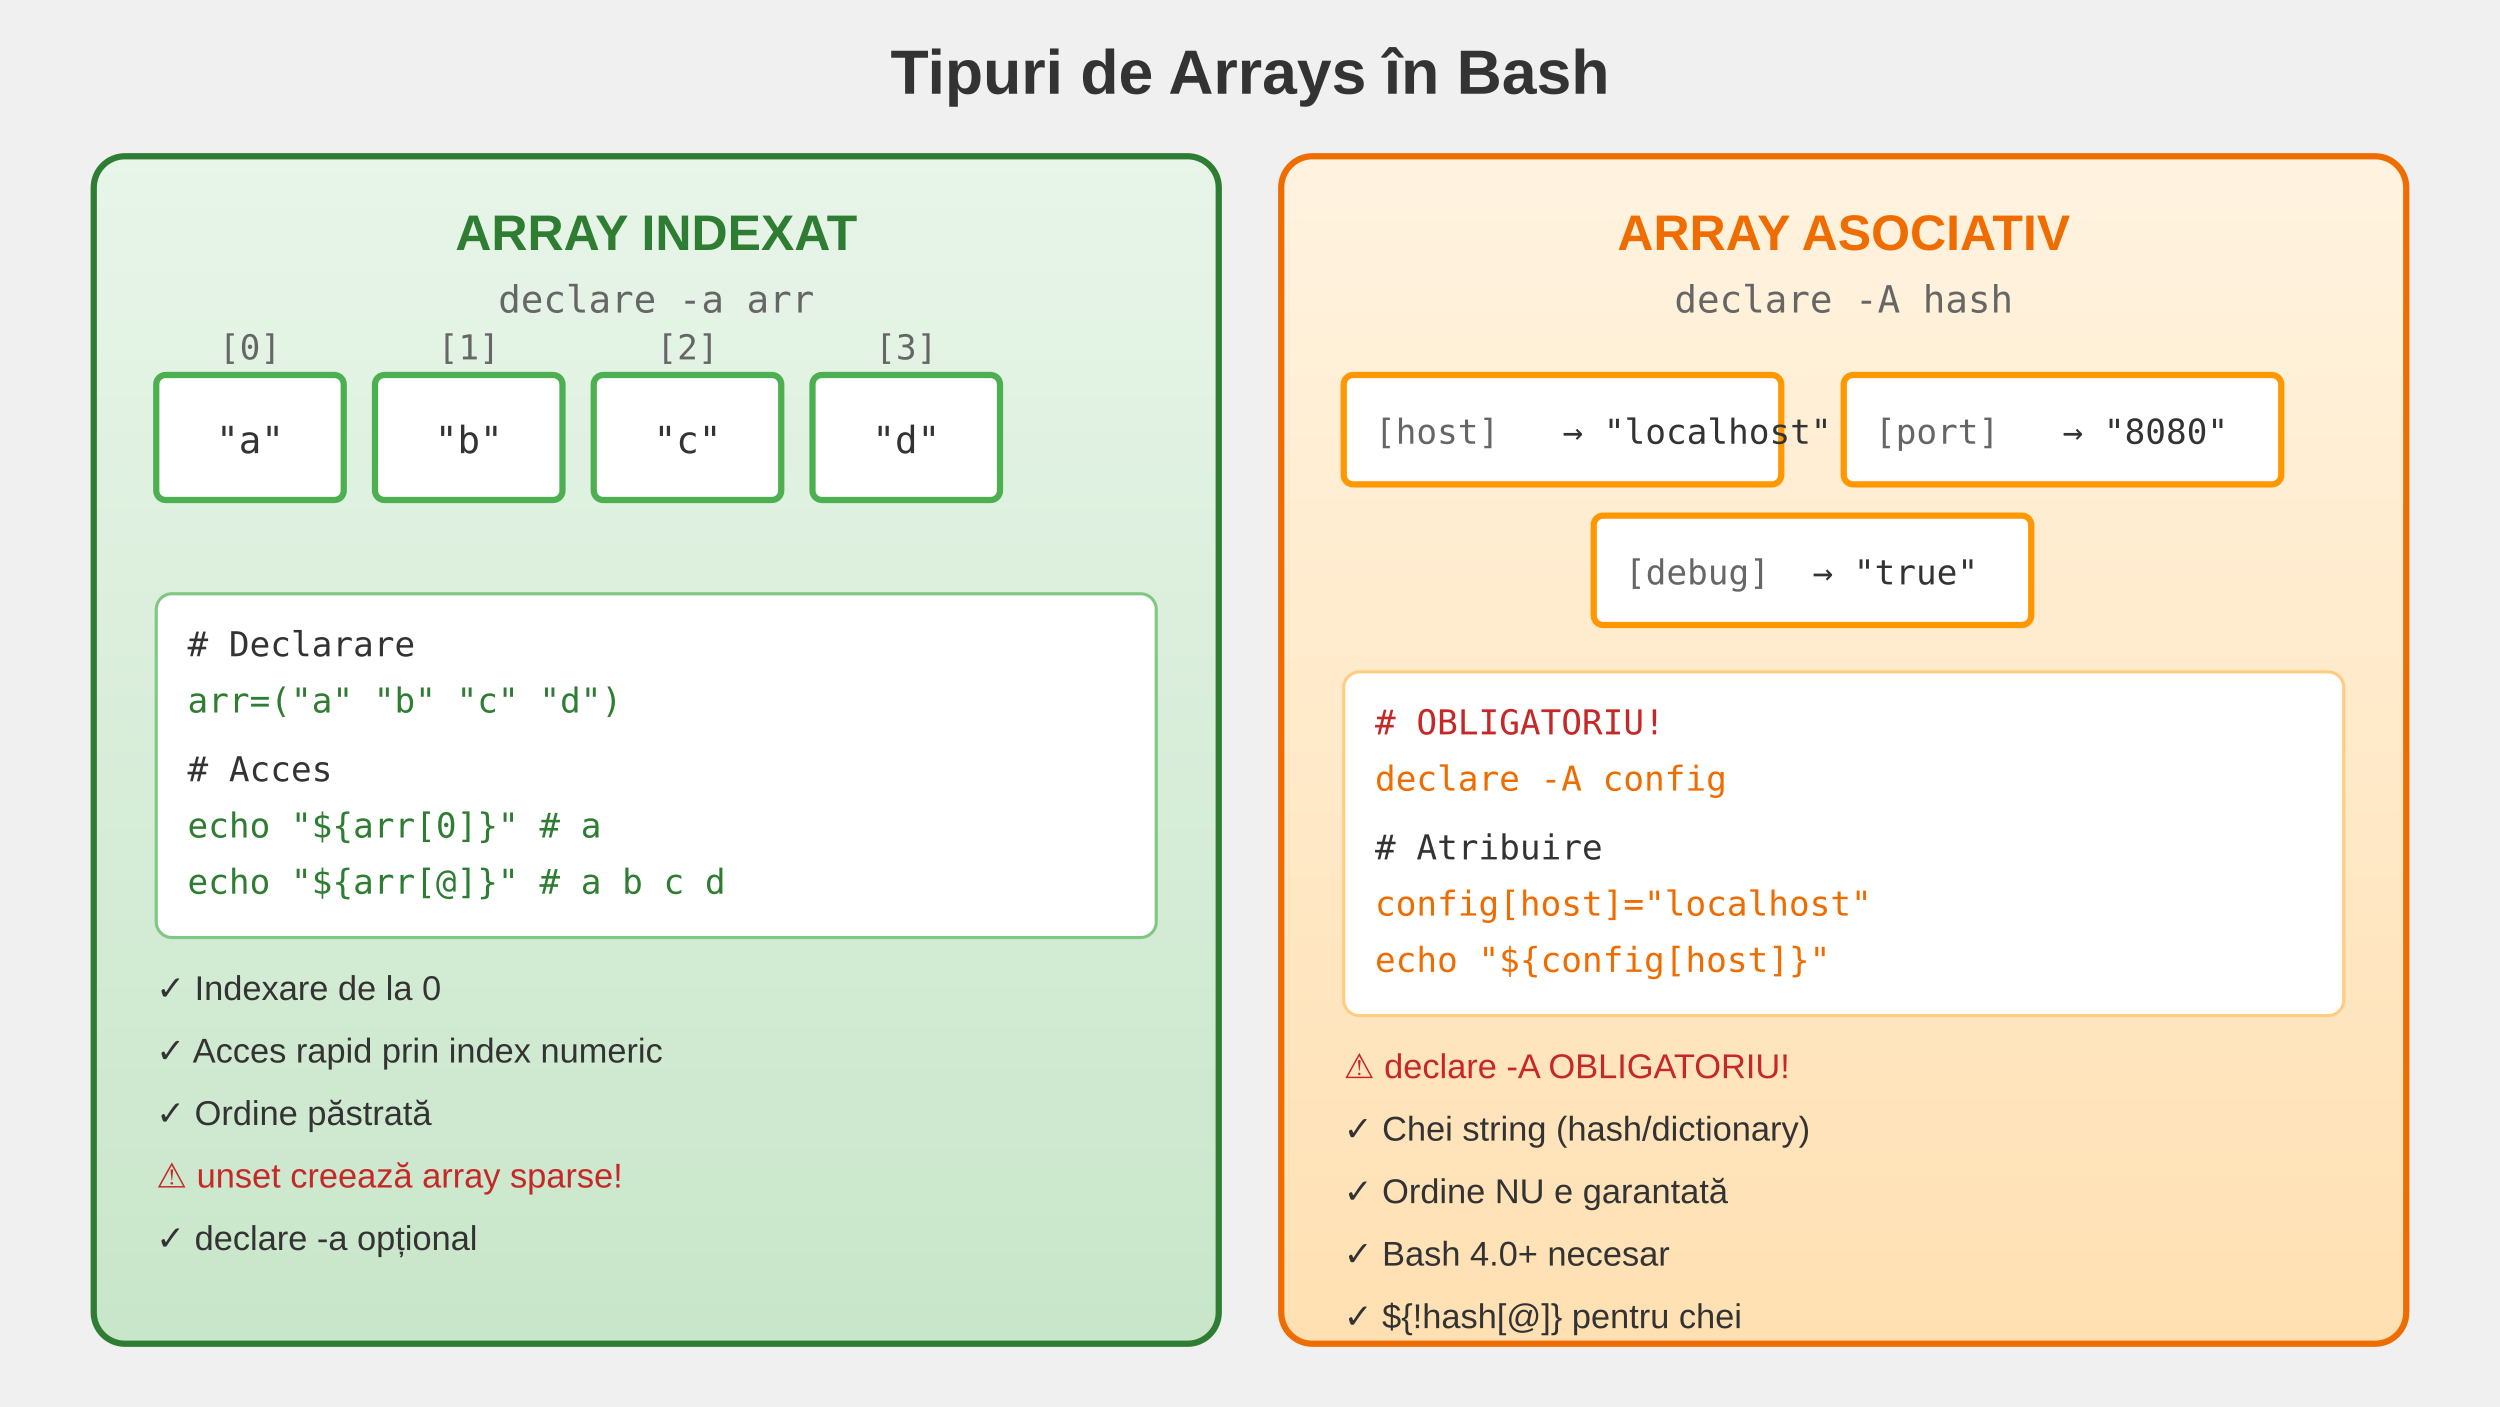
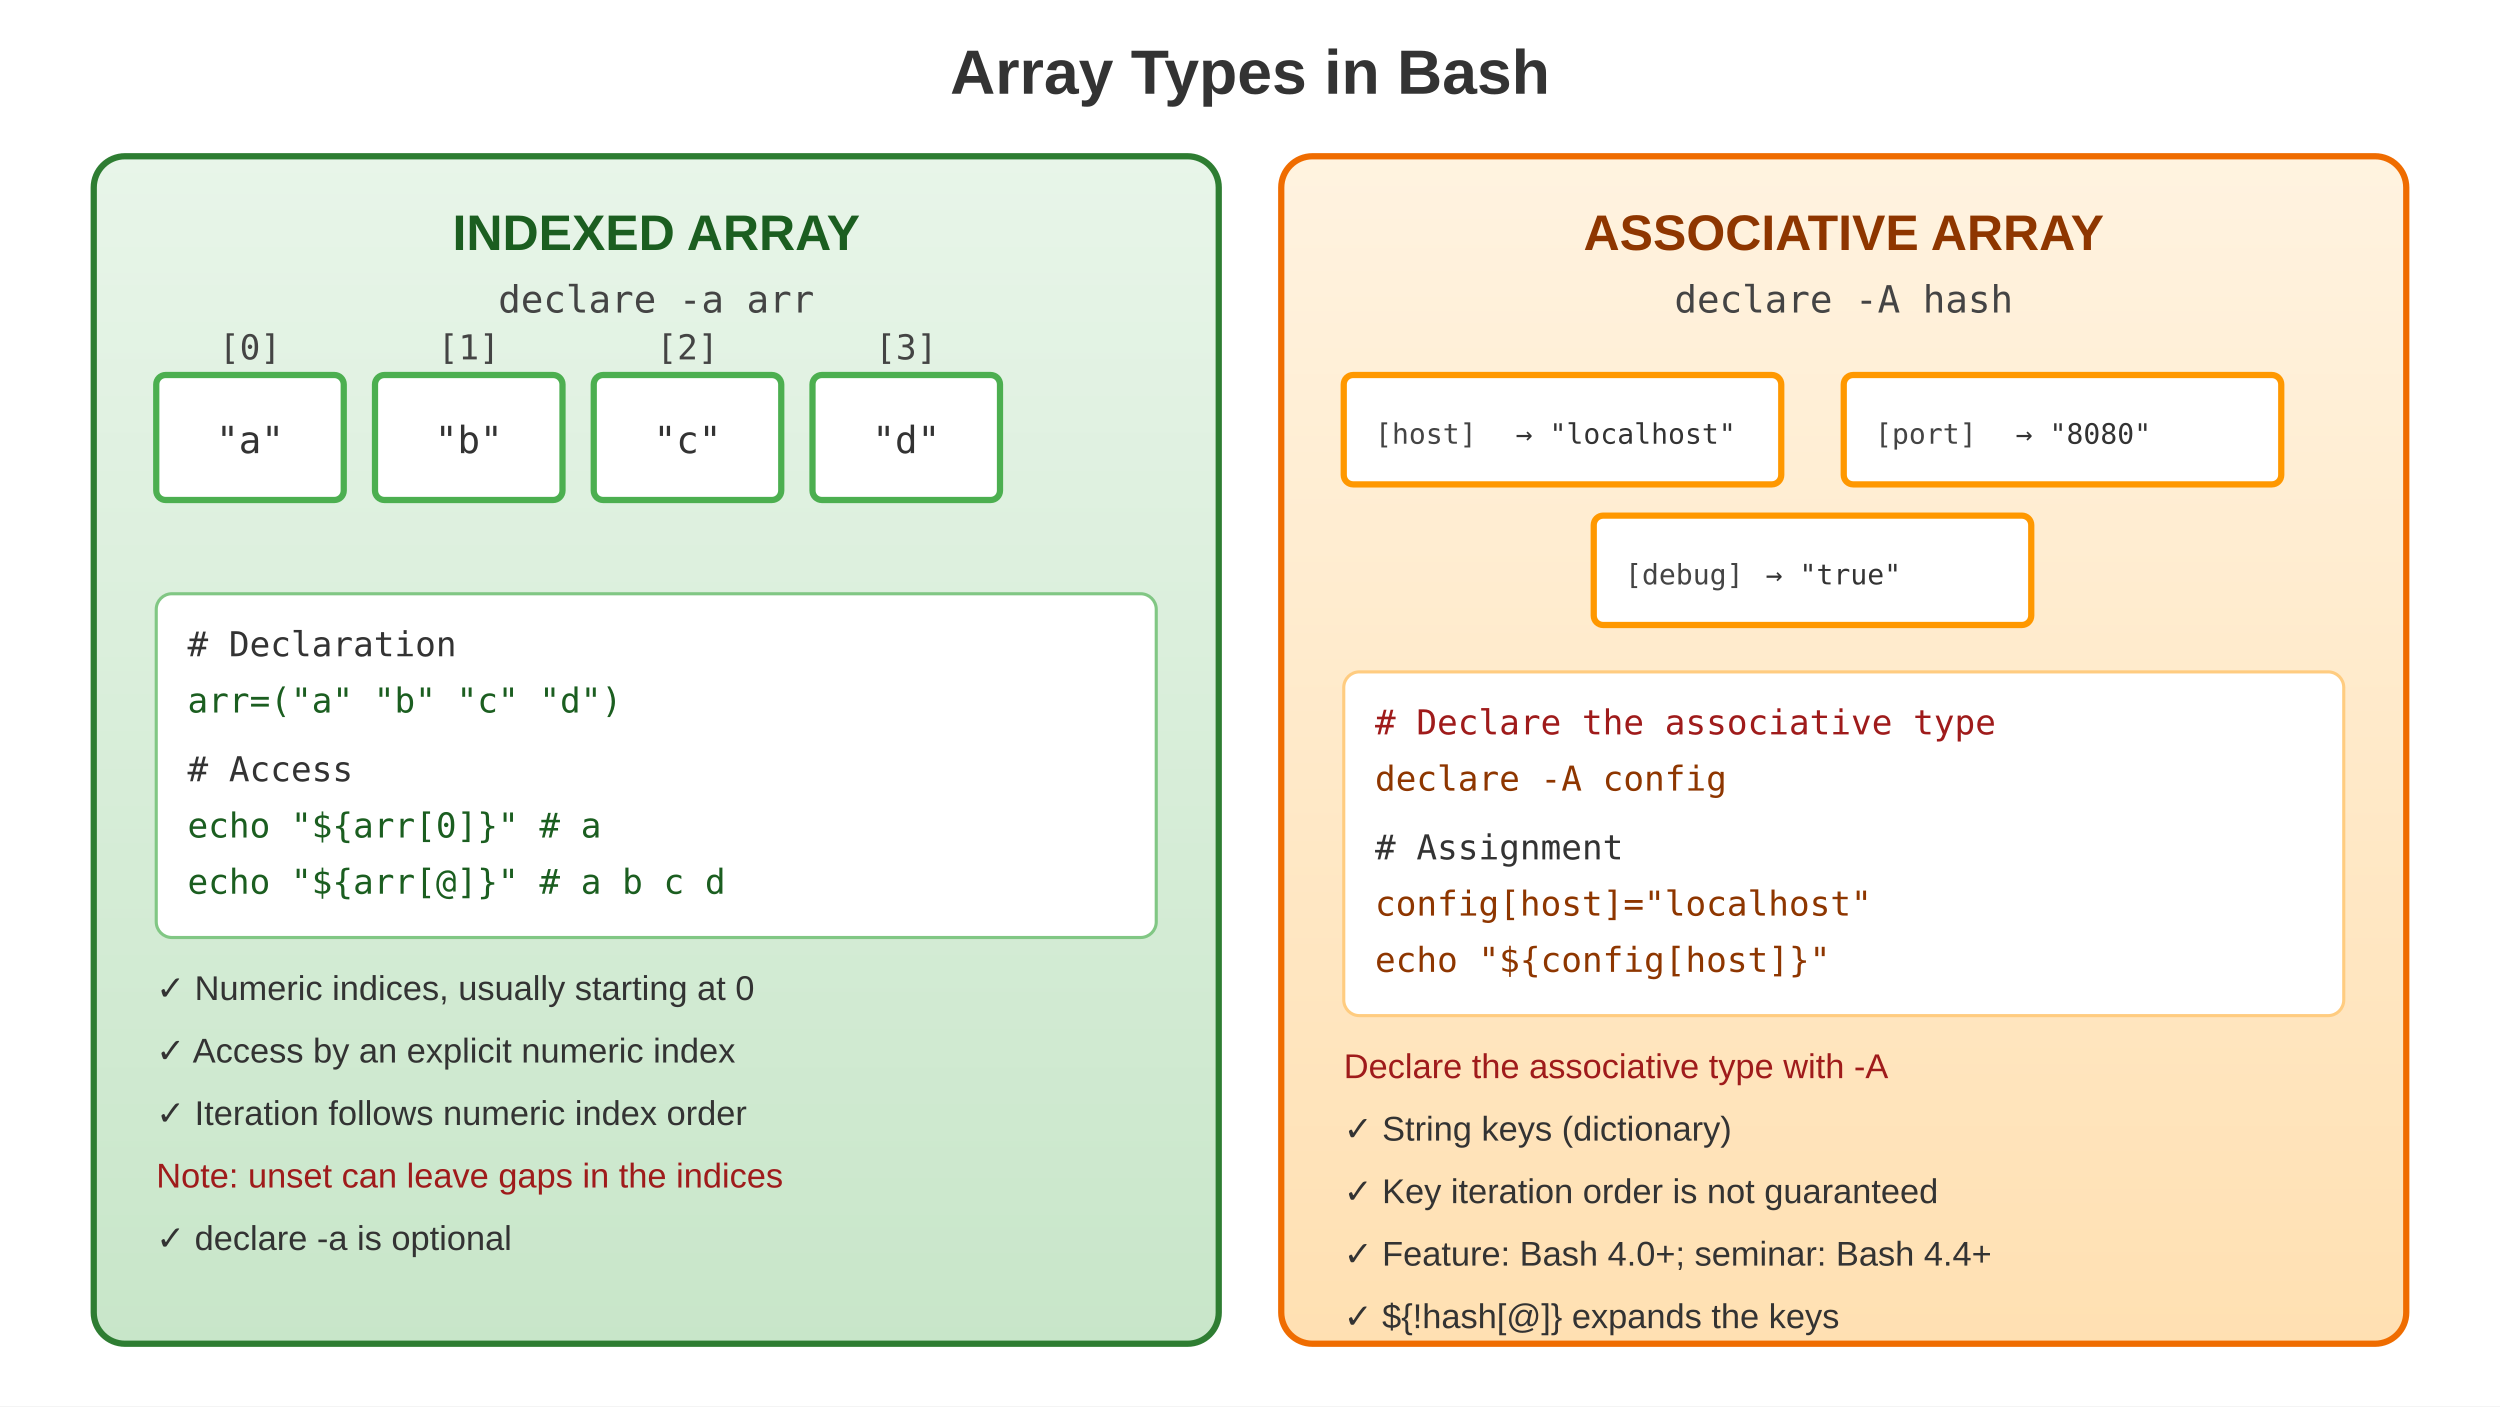
- <svg xmlns="http://www.w3.org/2000/svg" viewBox="0 0 800 450" width="800" height="450">
+ <svg xmlns="http://www.w3.org/2000/svg" viewBox="0 0 800 450" width="800" height="450" role="img" aria-labelledby="sem05-array_types-title sem05-array_types-desc" xml:lang="en">
+   <rect x="0" y="0" width="100%" height="100%" fill="#fff" />
  <defs>
-     <linearGradient id="indexedGrad" x1="0%" y1="0%" x2="0%" y2="100%">
+     <linearGradient id="sem05-array_types-indexedGrad" x1="0%" y1="0%" x2="0%" y2="100%">
      <stop offset="0%" style="stop-color:#e8f5e9;stop-opacity:1" />
      <stop offset="100%" style="stop-color:#c8e6c9;stop-opacity:1" />
    </linearGradient>
-     <linearGradient id="assocGrad" x1="0%" y1="0%" x2="0%" y2="100%">
+     <linearGradient id="sem05-array_types-assocGrad" x1="0%" y1="0%" x2="0%" y2="100%">
      <stop offset="0%" style="stop-color:#fff3e0;stop-opacity:1" />
      <stop offset="100%" style="stop-color:#ffe0b2;stop-opacity:1" />
    </linearGradient>
  </defs>
-   <text x="400" y="30" text-anchor="middle" font-family="Arial, sans-serif" font-size="20" font-weight="bold" fill="#333">
-     Tipuri de Arrays în Bash
-   </text>
-   <rect x="30" y="50" width="360" height="380" rx="10" ry="10" fill="url(#indexedGrad)" stroke="#2e7d32" stroke-width="2" />
-   <text x="210" y="80" text-anchor="middle" font-family="Arial, sans-serif" font-size="16" font-weight="bold" fill="#2e7d32">
-     ARRAY INDEXAT
-   </text>
-   <text x="210" y="100" text-anchor="middle" font-family="monospace" font-size="12" fill="#666">declare -a arr</text>
+   <text x="400" y="30" text-anchor="middle" font-family="Arial, sans-serif" font-size="20" font-weight="bold" fill="#333" id="SEM05_array_types-text-11">Array Types in Bash</text>
+   <rect x="30" y="50" width="360" height="380" rx="10" ry="10" fill="url(#sem05-array_types-indexedGrad)" stroke="#2e7d32" stroke-width="2" />
+   <text x="210" y="80" text-anchor="middle" font-family="Arial, sans-serif" font-size="16" font-weight="bold" fill="#1b5e20" id="SEM05_array_types-text-13">INDEXED ARRAY</text>
+   <text x="210" y="100" text-anchor="middle" font-family="monospace" font-size="12" fill="#444" id="SEM05_array_types-text-14">declare -a arr</text>
  <g transform="translate(50, 120)">
-     <text x="30" y="-5" text-anchor="middle" font-family="monospace" font-size="11" fill="#666">[0]</text>
-     <text x="100" y="-5" text-anchor="middle" font-family="monospace" font-size="11" fill="#666">[1]</text>
-     <text x="170" y="-5" text-anchor="middle" font-family="monospace" font-size="11" fill="#666">[2]</text>
-     <text x="240" y="-5" text-anchor="middle" font-family="monospace" font-size="11" fill="#666">[3]</text>
+     <text x="30" y="-5" text-anchor="middle" font-family="monospace" font-size="11" fill="#444" id="SEM05_array_types-text-16">[0]</text>
+     <text x="100" y="-5" text-anchor="middle" font-family="monospace" font-size="11" fill="#444" id="SEM05_array_types-text-17">[1]</text>
+     <text x="170" y="-5" text-anchor="middle" font-family="monospace" font-size="11" fill="#444" id="SEM05_array_types-text-18">[2]</text>
+     <text x="240" y="-5" text-anchor="middle" font-family="monospace" font-size="11" fill="#444" id="SEM05_array_types-text-19">[3]</text>
    <rect x="0" y="0" width="60" height="40" rx="3" ry="3" fill="#fff" stroke="#4caf50" stroke-width="2" />
-     <text x="30" y="25" text-anchor="middle" font-family="monospace" font-size="12" fill="#333">"a"</text>
+     <text x="30" y="25" text-anchor="middle" font-family="monospace" font-size="12" fill="#333" id="SEM05_array_types-text-21">"a"</text>
    <rect x="70" y="0" width="60" height="40" rx="3" ry="3" fill="#fff" stroke="#4caf50" stroke-width="2" />
-     <text x="100" y="25" text-anchor="middle" font-family="monospace" font-size="12" fill="#333">"b"</text>
+     <text x="100" y="25" text-anchor="middle" font-family="monospace" font-size="12" fill="#333" id="SEM05_array_types-text-23">"b"</text>
    <rect x="140" y="0" width="60" height="40" rx="3" ry="3" fill="#fff" stroke="#4caf50" stroke-width="2" />
-     <text x="170" y="25" text-anchor="middle" font-family="monospace" font-size="12" fill="#333">"c"</text>
+     <text x="170" y="25" text-anchor="middle" font-family="monospace" font-size="12" fill="#333" id="SEM05_array_types-text-25">"c"</text>
    <rect x="210" y="0" width="60" height="40" rx="3" ry="3" fill="#fff" stroke="#4caf50" stroke-width="2" />
-     <text x="240" y="25" text-anchor="middle" font-family="monospace" font-size="12" fill="#333">"d"</text>
+     <text x="240" y="25" text-anchor="middle" font-family="monospace" font-size="12" fill="#333" id="SEM05_array_types-text-27">"d"</text>
  </g>
  <rect x="50" y="190" width="320" height="110" rx="5" ry="5" fill="#fff" stroke="#81c784" stroke-width="1" />
-   <text x="60" y="210" font-family="monospace" font-size="11" fill="#333"># Declarare</text>
-   <text x="60" y="228" font-family="monospace" font-size="11" fill="#2e7d32">arr=("a" "b" "c" "d")</text>
-   <text x="60" y="250" font-family="monospace" font-size="11" fill="#333"># Acces</text>
-   <text x="60" y="268" font-family="monospace" font-size="11" fill="#2e7d32">echo "${arr[0]}"  # a</text>
-   <text x="60" y="286" font-family="monospace" font-size="11" fill="#2e7d32">echo "${arr[@]}"  # a b c d</text>
-   <text x="50" y="320" font-family="Arial, sans-serif" font-size="11" fill="#333">✓ Indexare de la 0</text>
-   <text x="50" y="340" font-family="Arial, sans-serif" font-size="11" fill="#333">✓ Acces rapid prin index numeric</text>
-   <text x="50" y="360" font-family="Arial, sans-serif" font-size="11" fill="#333">✓ Ordine păstrată</text>
-   <text x="50" y="380" font-family="Arial, sans-serif" font-size="11" fill="#c62828">⚠ unset creează array sparse!</text>
-   <text x="50" y="400" font-family="Arial, sans-serif" font-size="11" fill="#333">✓ declare -a opțional</text>
-   <rect x="410" y="50" width="360" height="380" rx="10" ry="10" fill="url(#assocGrad)" stroke="#ef6c00" stroke-width="2" />
-   <text x="590" y="80" text-anchor="middle" font-family="Arial, sans-serif" font-size="16" font-weight="bold" fill="#ef6c00">
-     ARRAY ASOCIATIV
-   </text>
-   <text x="590" y="100" text-anchor="middle" font-family="monospace" font-size="12" fill="#666">declare -A hash</text>
+   <text x="60" y="210" font-family="monospace" font-size="11" fill="#333" id="SEM05_array_types-text-29"># Declaration</text>
+   <text x="60" y="228" font-family="monospace" font-size="11" fill="#1b5e20" id="SEM05_array_types-text-30">arr=("a" "b" "c" "d")</text>
+   <text x="60" y="250" font-family="monospace" font-size="11" fill="#333" id="SEM05_array_types-text-31"># Access</text>
+   <text x="60" y="268" font-family="monospace" font-size="11" fill="#1b5e20" id="SEM05_array_types-text-32">echo "${arr[0]}"  # a</text>
+   <text x="60" y="286" font-family="monospace" font-size="11" fill="#1b5e20" id="SEM05_array_types-text-33">echo "${arr[@]}"  # a b c d</text>
+   <text x="50" y="320" font-family="Arial, sans-serif" font-size="11" fill="#333" id="SEM05_array_types-text-34">✓ Numeric indices, usually starting at 0</text>
+   <text x="50" y="340" font-family="Arial, sans-serif" font-size="11" fill="#333" id="SEM05_array_types-text-35">✓ Access by an explicit numeric index</text>
+   <text x="50" y="360" font-family="Arial, sans-serif" font-size="11" fill="#333" id="SEM05_array_types-text-36">✓ Iteration follows numeric index order</text>
+   <text x="50" y="380" font-family="Arial, sans-serif" font-size="11" fill="#9f1b1b" id="SEM05_array_types-text-37">Note: unset can leave gaps in the indices</text>
+   <text x="50" y="400" font-family="Arial, sans-serif" font-size="11" fill="#333" id="SEM05_array_types-text-38">✓ declare -a is optional</text>
+   <rect x="410" y="50" width="360" height="380" rx="10" ry="10" fill="url(#sem05-array_types-assocGrad)" stroke="#ef6c00" stroke-width="2" />
+   <text x="590" y="80" text-anchor="middle" font-family="Arial, sans-serif" font-size="16" font-weight="bold" fill="#8e3600" id="SEM05_array_types-text-40">ASSOCIATIVE ARRAY</text>
+   <text x="590" y="100" text-anchor="middle" font-family="monospace" font-size="12" fill="#444" id="SEM05_array_types-text-41">declare -A hash</text>
  <g transform="translate(430, 120)">
    <rect x="0" y="0" width="140" height="35" rx="3" ry="3" fill="#fff" stroke="#ff9800" stroke-width="2" />
-     <text x="10" y="22" font-family="monospace" font-size="11" fill="#666">[host]</text>
-     <text x="70" y="22" font-family="monospace" font-size="11" fill="#333">→ "localhost"</text>
+     <text x="10" y="22" font-family="monospace" font-size="9" fill="#444" id="SEM05_array_types-text-44">[host]</text>
+     <text x="55" y="22" font-family="monospace" font-size="9" fill="#333" id="SEM05_array_types-text-45">→ "localhost"</text>
    <rect x="160" y="0" width="140" height="35" rx="3" ry="3" fill="#fff" stroke="#ff9800" stroke-width="2" />
-     <text x="170" y="22" font-family="monospace" font-size="11" fill="#666">[port]</text>
-     <text x="230" y="22" font-family="monospace" font-size="11" fill="#333">→ "8080"</text>
+     <text x="170" y="22" font-family="monospace" font-size="9" fill="#444" id="SEM05_array_types-text-47">[port]</text>
+     <text x="215" y="22" font-family="monospace" font-size="9" fill="#333" id="SEM05_array_types-text-48">→ "8080"</text>
    <rect x="80" y="45" width="140" height="35" rx="3" ry="3" fill="#fff" stroke="#ff9800" stroke-width="2" />
-     <text x="90" y="67" font-family="monospace" font-size="11" fill="#666">[debug]</text>
-     <text x="150" y="67" font-family="monospace" font-size="11" fill="#333">→ "true"</text>
+     <text x="90" y="67" font-family="monospace" font-size="9" fill="#444" id="SEM05_array_types-text-50">[debug]</text>
+     <text x="135" y="67" font-family="monospace" font-size="9" fill="#333" id="SEM05_array_types-text-51">→ "true"</text>
  </g>
  <rect x="430" y="215" width="320" height="110" rx="5" ry="5" fill="#fff" stroke="#ffcc80" stroke-width="1" />
-   <text x="440" y="235" font-family="monospace" font-size="11" fill="#c62828"># OBLIGATORIU!</text>
-   <text x="440" y="253" font-family="monospace" font-size="11" fill="#ef6c00">declare -A config</text>
-   <text x="440" y="275" font-family="monospace" font-size="11" fill="#333"># Atribuire</text>
-   <text x="440" y="293" font-family="monospace" font-size="11" fill="#ef6c00">config[host]="localhost"</text>
-   <text x="440" y="311" font-family="monospace" font-size="11" fill="#ef6c00">echo "${config[host]}"</text>
-   <text x="430" y="345" font-family="Arial, sans-serif" font-size="11" fill="#c62828">⚠ declare -A OBLIGATORIU!</text>
-   <text x="430" y="365" font-family="Arial, sans-serif" font-size="11" fill="#333">✓ Chei string (hash/dictionary)</text>
-   <text x="430" y="385" font-family="Arial, sans-serif" font-size="11" fill="#333">✓ Ordine NU e garantată</text>
-   <text x="430" y="405" font-family="Arial, sans-serif" font-size="11" fill="#333">✓ Bash 4.0+ necesar</text>
-   <text x="430" y="425" font-family="Arial, sans-serif" font-size="11" fill="#333">✓ ${!hash[@]} pentru chei</text>
+   <text x="440" y="235" font-family="monospace" font-size="11" fill="#9f1b1b" id="SEM05_array_types-text-53"># Declare the associative type</text>
+   <text x="440" y="253" font-family="monospace" font-size="11" fill="#8e3600" id="SEM05_array_types-text-54">declare -A config</text>
+   <text x="440" y="275" font-family="monospace" font-size="11" fill="#333" id="SEM05_array_types-text-55"># Assignment</text>
+   <text x="440" y="293" font-family="monospace" font-size="11" fill="#8e3600" id="SEM05_array_types-text-56">config[host]="localhost"</text>
+   <text x="440" y="311" font-family="monospace" font-size="11" fill="#8e3600" id="SEM05_array_types-text-57">echo "${config[host]}"</text>
+   <text x="430" y="345" font-family="Arial, sans-serif" font-size="11" fill="#9f1b1b" id="SEM05_array_types-text-58">Declare the associative type with -A</text>
+   <text x="430" y="365" font-family="Arial, sans-serif" font-size="11" fill="#333" id="SEM05_array_types-text-59">✓ String keys (dictionary)</text>
+   <text x="430" y="385" font-family="Arial, sans-serif" font-size="11" fill="#333" id="SEM05_array_types-text-60">✓ Key iteration order is not guaranteed</text>
+   <text x="430" y="405" font-family="Arial, sans-serif" font-size="11" fill="#333" id="SEM05_array_types-text-61">✓ Feature: Bash 4.0+; seminar: Bash 4.4+</text>
+   <text x="430" y="425" font-family="Arial, sans-serif" font-size="11" fill="#333" id="SEM05_array_types-text-62">✓ ${!hash[@]} expands the keys</text>
</svg>
